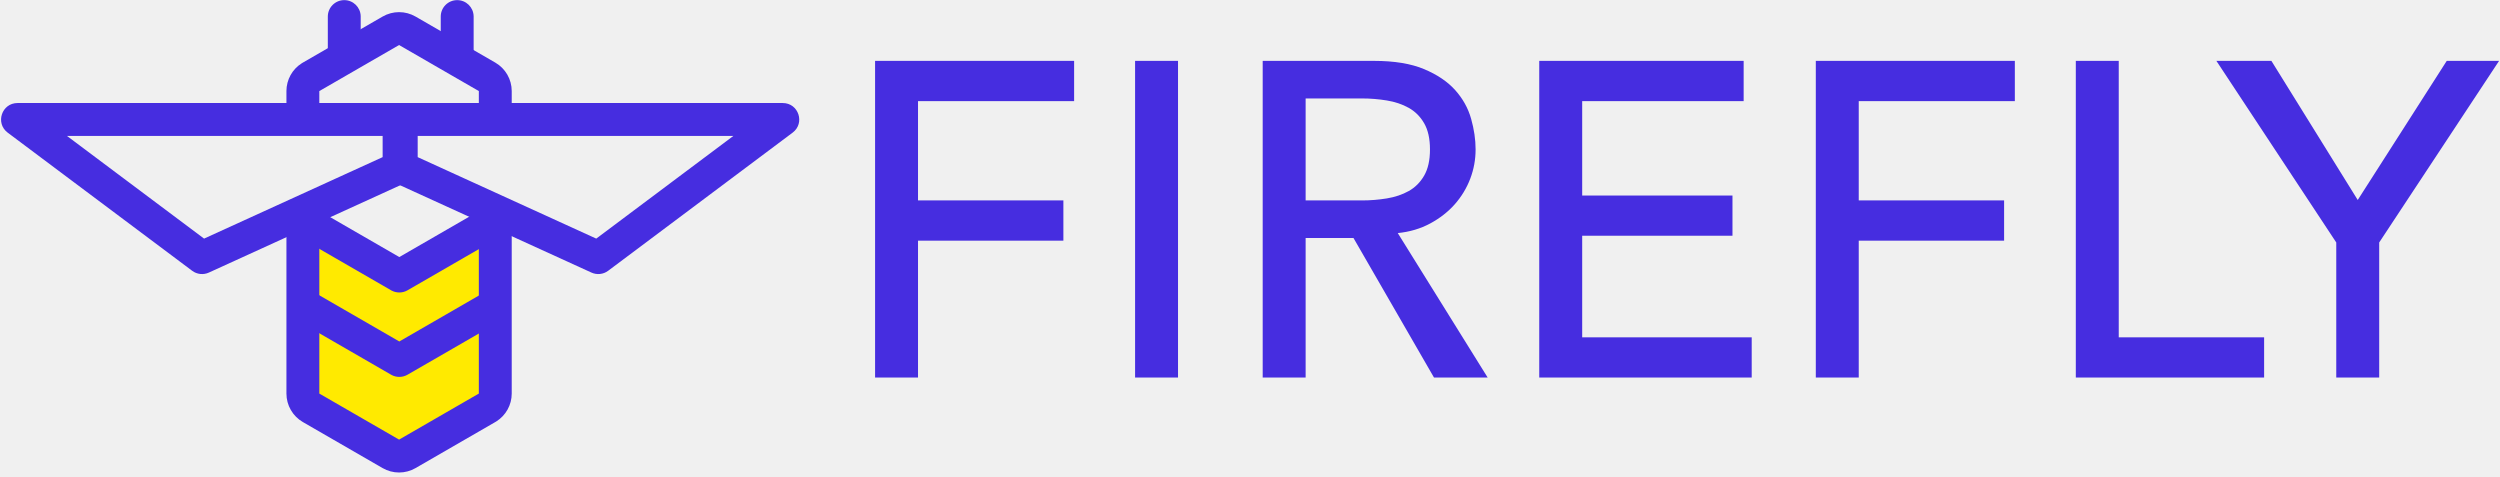
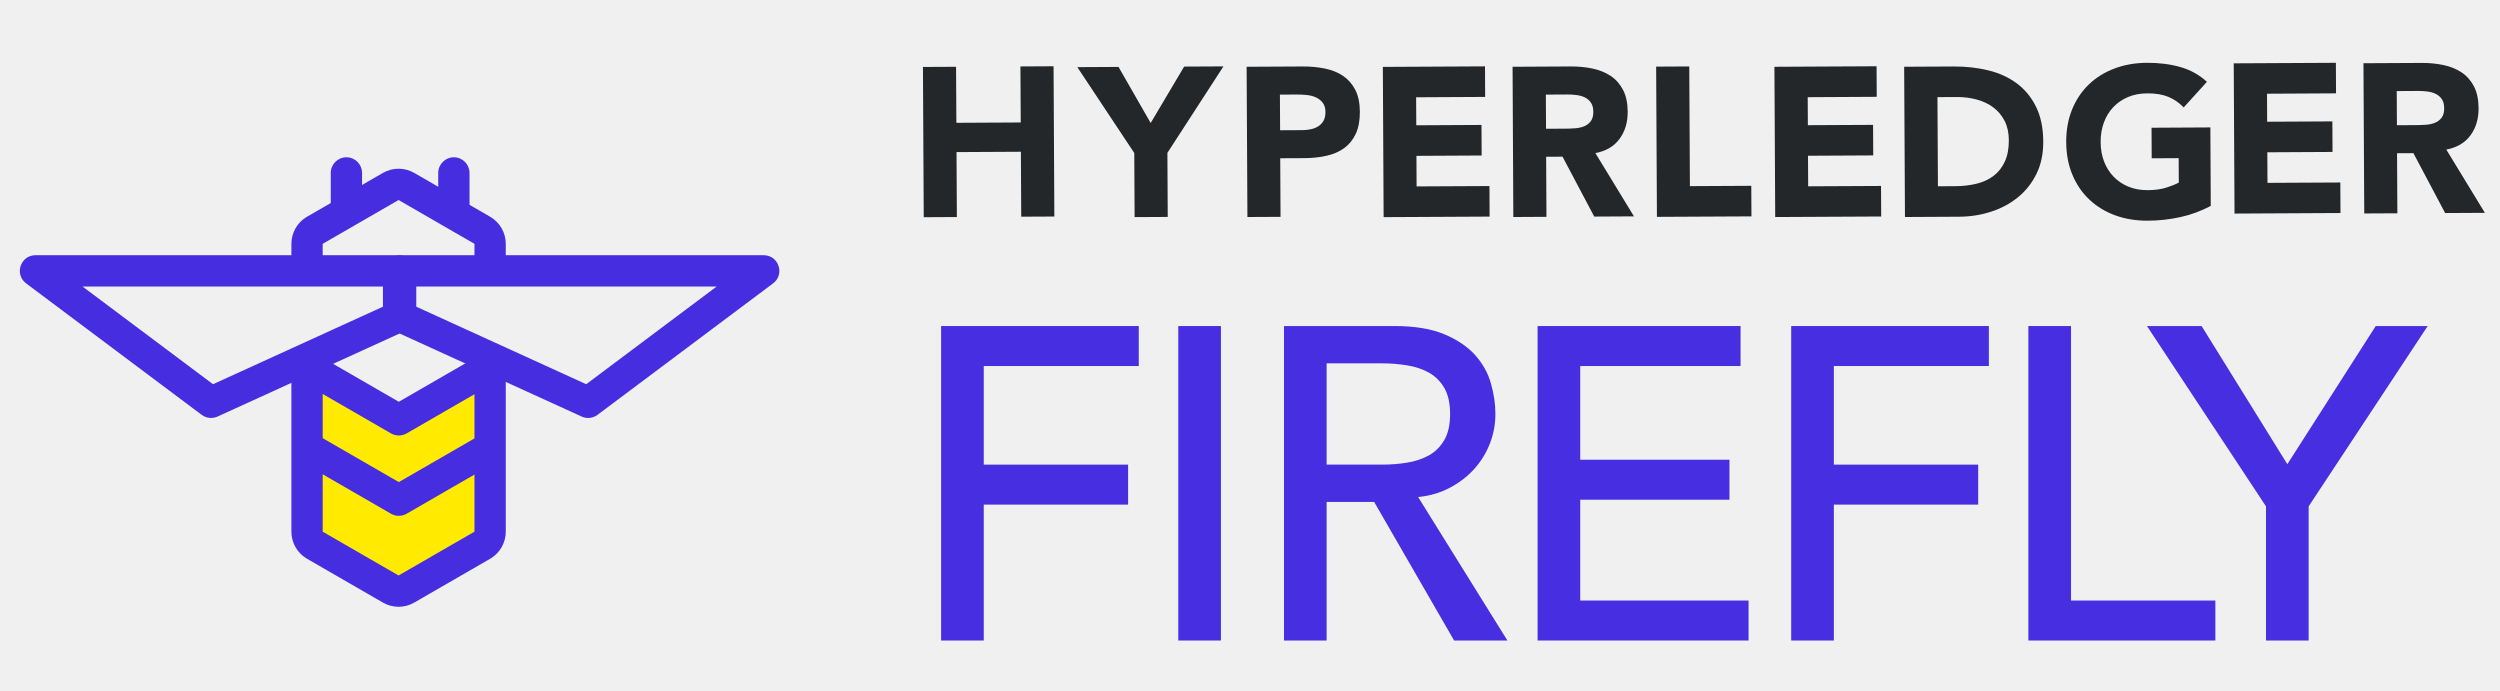
- <svg xmlns="http://www.w3.org/2000/svg" width="530px" height="101px" viewBox="0 0 530 101" version="1.1">
-   <g id="Logos" stroke="none" stroke-width="1" fill="none" fill-rule="evenodd">
-     <g id="Hyperledger-Firefly-Guide-Copy" transform="translate(-89, -432)">
-       <g id="Group-2" transform="translate(89, 431)">
-         <g id="Group-2-Copy-2" transform="translate(0, 0.665356)">
-           <polygon id="Path-3" fill="#FFEA00" points="64.152 68.895 64.152 85.166 84.655 97.252 105.108 85.166 105.108 47.303 84.655 59.112 64.152 47.303" />
-           <path d="M101.513,43.113 L108.486,45.955 L108.486,83.771 C108.486,86.173 107.25,88.399 105.227,89.672 L104.999,89.81 L88.091,99.572 C85.934,100.817 83.275,100.817 81.118,99.572 L81.118,99.572 L64.21,89.81 C62.052,88.564 60.723,86.262 60.723,83.771 L60.723,83.771 L60.723,45.988 L67.696,43.362 L67.696,83.771 L84.605,93.533 L101.513,83.771 L101.513,43.113 Z M81.118,3.842 C83.275,2.597 85.934,2.597 88.091,3.842 L88.091,3.842 L104.999,13.604 C107.157,14.85 108.486,17.152 108.486,19.643 L108.486,19.643 L108.486,27.131 L101.513,26.987 L101.513,19.643 L84.605,9.881 L67.696,19.643 L67.696,26.289 L60.723,26.146 L60.723,19.643 C60.723,17.241 61.959,15.015 63.982,13.742 L64.21,13.604 Z" id="Combined-Shape" fill="#462DE0" fill-rule="nonzero" />
-           <path d="M103.365,61.925 L106.851,67.963 L86.398,79.772 C85.358,80.373 84.085,80.394 83.028,79.837 L82.911,79.772 L62.458,67.963 L65.944,61.925 L84.654,72.727 L103.365,61.925 Z" id="Path-2" fill="#462DE0" fill-rule="nonzero" />
-           <path d="M103.365,44.028 L106.851,50.066 L86.398,61.875 C85.358,62.476 84.085,62.497 83.028,61.94 L82.911,61.875 L62.458,50.066 L65.944,44.028 L84.654,54.83 L103.365,44.028 Z" id="Path-2-Copy" fill="#462DE0" fill-rule="nonzero" />
-           <path d="M84.605,22.177 L3.719,22.177 C0.367,22.177 -1.054,26.445 1.629,28.454 L40.739,57.74 C41.76,58.505 43.116,58.651 44.276,58.122 L86.052,39.062 C87.294,38.496 88.091,37.256 88.091,35.89 L88.091,25.663 C88.091,23.738 86.53,22.177 84.605,22.177 Z M81.118,29.15 L81.118,33.648 L43.263,50.919 L14.192,29.15 L81.118,29.15 Z" id="Path-4" fill="#462DE0" fill-rule="nonzero" />
-           <path d="M165.955,22.177 L85.069,22.177 C81.718,22.177 80.297,26.445 82.98,28.454 L122.09,57.74 C123.11,58.505 124.467,58.651 125.626,58.122 L167.402,39.062 C168.644,38.496 169.441,37.256 169.441,35.89 L169.441,25.663 C169.441,23.738 167.881,22.177 165.955,22.177 Z M162.469,29.15 L162.469,33.648 L124.614,50.919 L95.542,29.15 L162.469,29.15 Z" id="Path-4-Copy" fill="#462DE0" fill-rule="nonzero" transform="translate(125.5088, 40.30658) scale(-1, 1) translate(-125.5088, -40.30658) " />
-           <path d="M72.983,0.36 C74.871,0.36 76.408,1.86 76.468,3.734 L76.469,3.846 L76.469,11.369 C76.469,13.295 74.909,14.855 72.983,14.855 C71.095,14.855 69.558,13.355 69.498,11.482 L69.497,11.369 L69.497,3.846 C69.497,1.921 71.058,0.36 72.983,0.36 Z" id="Line-Copy-3" fill="#462DE0" fill-rule="nonzero" />
-           <path d="M96.923,0.36 C98.811,0.36 100.348,1.86 100.408,3.734 L100.41,3.846 L100.41,11.369 C100.41,13.295 98.849,14.855 96.923,14.855 C95.036,14.855 93.498,13.355 93.439,11.482 L93.437,11.369 L93.437,3.846 C93.437,1.921 94.998,0.36 96.923,0.36 Z" id="Line-Copy-4" fill="#462DE0" fill-rule="nonzero" />
-         </g>
-         <g id="hl_equalheight_besu-copy" transform="translate(185.2375, 13.6875)" fill="#462DE0" fill-rule="nonzero">
-           <path d="M9.382,67.354 L9.382,38.338 L40.2,38.338 L40.2,29.804 L9.382,29.804 L9.382,8.753 L42.475,8.753 L42.475,0.219 L0.279,0.219 L0.279,67.354 L9.382,67.354 Z M64.503,67.354 L64.503,0.219 L55.4,0.219 L55.4,67.354 L64.503,67.354 Z M91.556,67.354 L91.556,37.769 L101.702,37.769 L118.771,67.354 L130.15,67.354 L111.09,36.726 C113.619,36.473 115.91,35.794 117.965,34.687 C120.019,33.581 121.758,32.222 123.18,30.61 C124.602,28.998 125.693,27.196 126.451,25.205 C127.21,23.214 127.589,21.143 127.589,18.994 C127.589,16.908 127.273,14.743 126.641,12.499 C126.009,10.254 124.887,8.232 123.275,6.43 C121.663,4.628 119.466,3.143 116.685,1.973 C113.903,0.804 110.363,0.219 106.064,0.219 L106.064,0.219 L82.453,0.219 L82.453,67.354 L91.556,67.354 Z M103.504,29.804 L91.556,29.804 L91.556,8.184 L103.504,8.184 C105.274,8.184 107.028,8.326 108.767,8.611 C110.505,8.895 112.054,9.417 113.413,10.175 C114.772,10.934 115.863,12.025 116.685,13.447 C117.506,14.869 117.917,16.718 117.917,18.994 C117.917,21.27 117.506,23.119 116.685,24.541 C115.863,25.964 114.772,27.054 113.413,27.813 C112.054,28.571 110.505,29.093 108.767,29.377 C107.028,29.662 105.274,29.804 103.504,29.804 L103.504,29.804 Z M186.124,67.354 L186.124,58.82 L150.186,58.82 L150.186,37.295 L182.047,37.295 L182.047,28.761 L150.186,28.761 L150.186,8.753 L184.417,8.753 L184.417,0.219 L141.083,0.219 L141.083,67.354 L186.124,67.354 Z M208.816,67.354 L208.816,38.338 L239.633,38.338 L239.633,29.804 L208.816,29.804 L208.816,8.753 L241.909,8.753 L241.909,0.219 L199.713,0.219 L199.713,67.354 L208.816,67.354 Z M294.755,67.354 L294.755,58.82 L263.937,58.82 L263.937,0.219 L254.834,0.219 L254.834,67.354 L294.755,67.354 Z M319.153,67.354 L319.153,38.718 L344.566,0.219 L333.471,0.219 L314.601,29.709 L296.3,0.219 L284.637,0.219 L310.05,38.718 L310.05,67.354 L319.153,67.354 Z" id="FIREFLY" />
-         </g>
-       </g>
-     </g>
+ <svg xmlns="http://www.w3.org/2000/svg" version="1.1" id="Layer_1" x="0px" y="0px" viewBox="0 0 336.93 93.071" style="enable-background:new 0 0 336.93 93.071;" xml:space="preserve">
+   <style type="text/css">
+ 	.st0{fill:#24272A;}
+ 	.st1{fill:#472EE0;}
+ 	.st2{fill-rule:evenodd;clip-rule:evenodd;fill:#FFEA00;}
+ 	.st3{fill:#462DE0;}
+ 	.st4{fill:#231F20;}
+ 	.st5{fill:#FFFFFF;}
+ </style>
+   <polygon class="st0" points="124.387,9.024 128.851,9 128.893,16.55 137.567,16.505   137.526,8.954 141.991,8.931 142.097,29.182 137.633,29.203 137.587,20.452   128.913,20.498 128.959,29.25 124.493,29.274 " />
+   <polygon class="st0" points="152.869,20.621 145.192,9.049 150.745,9.019 155.079,16.577   159.59,8.973 164.886,8.947 157.334,20.599 157.378,29.236 152.914,29.26 " />
+   <path class="st0" d="M168.01,8.997l7.529-0.039c1.049-0.006,2.043,0.083,2.977,0.271  c0.935,0.185,1.754,0.51,2.455,0.972c0.697,0.466,1.254,1.091,1.668,1.879  c0.416,0.789,0.625,1.785,0.633,2.986c0.005,1.184-0.181,2.175-0.557,2.98  c-0.378,0.801-0.9,1.442-1.564,1.924c-0.668,0.48-1.456,0.821-2.371,1.025  c-0.917,0.206-1.907,0.312-2.976,0.318l-3.264,0.016l0.041,7.895l-4.464,0.022  L168.01,8.997z M172.523,17.554l2.976-0.015c0.403-0.001,0.786-0.042,1.16-0.12  c0.371-0.076,0.703-0.209,1-0.392c0.295-0.184,0.531-0.432,0.71-0.748  c0.18-0.315,0.267-0.71,0.265-1.187c-0.004-0.513-0.124-0.929-0.363-1.242  c-0.242-0.314-0.548-0.555-0.921-0.726c-0.37-0.167-0.788-0.276-1.246-0.321  c-0.458-0.044-0.898-0.067-1.318-0.063l-2.29,0.011L172.523,17.554z" />
+   <polygon class="st0" points="186.368,9.015 200.136,8.943 200.158,13.062 190.854,13.111   190.875,16.885 199.663,16.839 199.684,20.958 190.896,21.005 190.917,25.124   200.736,25.074 200.757,29.191 186.474,29.265 " />
+   <path class="st0" d="M203.852,8.998l7.843-0.043c1.029-0.005,2.01,0.089,2.933,0.285  c0.927,0.195,1.738,0.525,2.44,0.987c0.697,0.464,1.254,1.091,1.667,1.879  c0.416,0.79,0.626,1.776,0.633,2.956c0.007,1.431-0.36,2.648-1.099,3.655  c-0.736,1.006-1.821,1.643-3.254,1.918l5.199,8.526l-5.353,0.028l-4.277-8.073  l-2.207,0.012l0.043,8.095l-4.466,0.024L203.852,8.998z M208.361,17.353  l2.634-0.013c0.399-0.002,0.826-0.019,1.274-0.05  c0.448-0.032,0.853-0.117,1.215-0.264c0.362-0.144,0.661-0.371,0.899-0.677  c0.235-0.306,0.352-0.734,0.351-1.287c-0.004-0.516-0.112-0.926-0.323-1.229  c-0.21-0.304-0.479-0.536-0.804-0.697c-0.325-0.162-0.7-0.268-1.119-0.323  c-0.42-0.055-0.829-0.081-1.23-0.078l-2.92,0.015L208.361,17.353z" />
+   <polygon class="st0" points="223.202,8.977 227.665,8.954 227.751,25.086 236.024,25.042   236.047,29.161 223.307,29.226 " />
+   <polygon class="st0" points="239.142,9.001 252.91,8.929 252.931,13.048 243.629,13.098   243.65,16.872 252.437,16.828 252.459,20.945 243.669,20.991 243.692,25.11   253.511,25.061 253.532,29.178 239.248,29.251 " />
+   <path class="st0" d="M256.627,8.996l6.698-0.035c1.621-0.009,3.165,0.164,4.626,0.517  c1.46,0.354,2.739,0.937,3.831,1.74c1.092,0.805,1.961,1.851,2.608,3.147  c0.645,1.295,0.974,2.865,0.982,4.715c0.009,1.64-0.293,3.088-0.907,4.338  c-0.613,1.253-1.443,2.307-2.487,3.158c-1.046,0.855-2.254,1.505-3.625,1.95  c-1.374,0.448-2.813,0.674-4.319,0.681l-7.299,0.039L256.627,8.996z   M261.178,25.105l2.319-0.013c1.029-0.005,1.989-0.115,2.874-0.328  c0.887-0.217,1.654-0.568,2.299-1.058c0.646-0.488,1.154-1.13,1.522-1.924  c0.368-0.792,0.549-1.761,0.544-2.905c-0.005-0.991-0.197-1.854-0.573-2.587  c-0.375-0.733-0.88-1.334-1.512-1.809c-0.631-0.474-1.376-0.828-2.223-1.059  c-0.85-0.236-1.744-0.349-2.68-0.345l-2.633,0.015L261.178,25.105z" />
+   <path class="st0" d="M297.949,27.753c-1.313,0.694-2.685,1.198-4.114,1.51  c-1.43,0.314-2.888,0.473-4.377,0.481c-1.585,0.007-3.046-0.232-4.384-0.72  c-1.338-0.49-2.495-1.193-3.473-2.113c-0.98-0.919-1.744-2.035-2.296-3.347  c-0.551-1.315-0.829-2.781-0.838-4.403c-0.009-1.621,0.256-3.089,0.792-4.408  c0.539-1.317,1.29-2.442,2.26-3.373c0.967-0.93,2.117-1.646,3.454-2.147  c1.329-0.505,2.788-0.761,4.373-0.768c1.622-0.009,3.117,0.178,4.483,0.562  c1.365,0.385,2.568,1.05,3.603,1.999l-3.129,3.449  c-0.614-0.627-1.305-1.101-2.069-1.421c-0.764-0.32-1.719-0.477-2.864-0.47  c-0.954,0.004-1.816,0.171-2.588,0.5c-0.771,0.33-1.431,0.783-1.984,1.367  c-0.549,0.586-0.969,1.28-1.262,2.084c-0.291,0.801-0.434,1.67-0.429,2.603  c0.006,0.956,0.157,1.826,0.457,2.615c0.301,0.79,0.728,1.475,1.284,2.052  c0.557,0.58,1.224,1.029,1.997,1.35c0.774,0.32,1.64,0.475,2.594,0.472  c0.974-0.005,1.813-0.119,2.518-0.341c0.703-0.223,1.265-0.449,1.684-0.681  l-0.018-3.29l-3.635,0.019l-0.02-4.119l7.928-0.043L297.949,27.753z" />
+   <polygon class="st0" points="301.044,8.536 314.812,8.464 314.832,12.58 305.53,12.631   305.55,16.405 314.339,16.36 314.36,20.477 305.572,20.524 305.594,24.645   315.411,24.593 315.433,28.709 301.151,28.785 " />
+   <path class="st0" d="M318.528,8.521l7.843-0.041c1.029-0.005,2.007,0.087,2.935,0.285  c0.926,0.195,1.738,0.525,2.438,0.987c0.7,0.462,1.254,1.089,1.67,1.879  c0.413,0.789,0.624,1.776,0.631,2.956c0.007,1.431-0.36,2.648-1.097,3.655  c-0.738,1.004-1.823,1.642-3.254,1.918l5.197,8.524l-5.353,0.028l-4.279-8.072  l-2.204,0.012l0.043,8.095l-4.464,0.022L318.528,8.521z M323.037,16.877l2.634-0.015  c0.399,0,0.824-0.019,1.273-0.048c0.447-0.032,0.852-0.117,1.214-0.265  c0.361-0.143,0.66-0.369,0.897-0.676c0.237-0.306,0.354-0.734,0.353-1.287  c-0.004-0.516-0.112-0.926-0.321-1.229c-0.212-0.304-0.48-0.536-0.807-0.697  c-0.324-0.162-0.7-0.269-1.117-0.323c-0.421-0.057-0.829-0.081-1.232-0.08  l-2.918,0.017L323.037,16.877z" />
+   <g>
+     <path class="st1" d="M126.835,43.942h26.638v5.388h-20.891v13.289h19.455v5.388h-19.455   v18.317h-5.747V43.942z" />
+     <path class="st1" d="M158.799,43.942h5.747v42.381h-5.747V43.942z" />
+     <path class="st1" d="M173.046,43.942h14.905c2.713,0,4.947,0.37,6.704,1.107   c1.756,0.739,3.143,1.676,4.16,2.813s1.726,2.415,2.125,3.831   c0.398,1.417,0.599,2.784,0.599,4.101c0,1.357-0.239,2.664-0.718,3.92   c-0.479,1.257-1.168,2.395-2.065,3.412c-0.898,1.018-1.996,1.876-3.292,2.574   c-1.298,0.699-2.745,1.128-4.34,1.287l12.031,19.335h-7.183L185.197,67.646h-6.405   v18.676h-5.746V43.942z M178.792,62.618h7.543c1.116,0,2.224-0.09,3.322-0.269   c1.097-0.18,2.074-0.509,2.933-0.988c0.858-0.479,1.546-1.167,2.065-2.065   c0.519-0.898,0.778-2.065,0.778-3.501c0-1.437-0.26-2.604-0.778-3.502   c-0.52-0.898-1.207-1.586-2.065-2.065c-0.858-0.479-1.836-0.808-2.933-0.987   c-1.099-0.18-2.206-0.27-3.322-0.27h-7.543V62.618z" />
+     <path class="st1" d="M207.225,43.942h27.355v5.388h-21.609v12.63h20.113v5.387h-20.113   v13.588h22.688v5.387h-28.434V43.942z" />
+     <path class="st1" d="M241.405,43.942h26.638v5.388h-20.892v13.289h19.455v5.388h-19.455   v18.317h-5.746V43.942z" />
+     <path class="st1" d="M273.37,43.942h5.746v36.994h19.455v5.387h-25.201V43.942z" />
+     <path class="st1" d="M305.394,68.245l-16.042-24.303h7.363l11.553,18.617l11.912-18.617   h7.003l-16.042,24.303v18.078h-5.747V68.245z" />
+   </g>
+   <g id="Group-2-Copy-2" transform="translate(0, 0.665356)">
+     <polygon id="Path-3" class="st2" points="41.344,61.991 41.344,71.833 53.747,79.145 66.12,71.833    66.12,48.929 53.747,56.073 41.344,48.929  " />
+     <path id="Combined-Shape" class="st3" d="M63.945,46.394l4.218,1.719l0,22.876   c0,1.453-0.748,2.8-1.971,3.57l-0.138,0.083l-10.228,5.905   c-1.305,0.754-2.913,0.754-4.218,0l0,0l-10.228-5.905   c-1.305-0.754-2.109-2.146-2.109-3.653l0,0l-0-22.856l4.218-1.589   l0,24.445l10.228,5.905l10.228-5.905L63.945,46.394z M51.608,22.638   c1.305-0.753,2.913-0.753,4.218,0l0,0l10.228,5.905   c1.305,0.753,2.109,2.146,2.109,3.653l0,0l-0,4.53l-4.218-0.087l0-4.443   l-10.228-5.905l-10.228,5.905l-0,4.02l-4.218-0.087l0-3.934   c0-1.453,0.748-2.8,1.971-3.57l0.138-0.083L51.608,22.638z" />
+     <path id="Path-2" class="st3" d="M65.066,57.774l2.109,3.653L54.802,68.571   c-0.629,0.363-1.399,0.376-2.039,0.039l-0.07-0.039l-12.373-7.144l2.109-3.653   l11.318,6.535L65.066,57.774z" />
+     <path id="Path-2-Copy" class="st3" d="M65.066,46.948l2.109,3.653L54.802,57.744   c-0.629,0.363-1.399,0.376-2.039,0.039l-0.07-0.039l-12.373-7.144l2.109-3.653   l11.318,6.535L65.066,46.948z" />
+     <path id="Path-4" class="st3" d="M53.717,33.73H4.786c-2.028,0-2.887,2.582-1.264,3.797   l23.659,17.716c0.617,0.462,1.438,0.551,2.14,0.231l25.271-11.53   c0.751-0.343,1.234-1.093,1.234-1.919v-6.187   C55.826,34.674,54.882,33.73,53.717,33.73z M51.608,37.948v2.721L28.708,51.116   l-17.586-13.169H51.608z" />
+     <path id="Path-4-Copy" class="st3" d="M53.994,33.73h48.93c2.028,0,2.887,2.582,1.264,3.797   L80.53,55.243c-0.617,0.462-1.438,0.551-2.14,0.231L53.118,43.944   c-0.751-0.343-1.234-1.093-1.234-1.919v-6.187   C51.885,34.674,52.829,33.73,53.994,33.73z M56.103,37.948v2.721l22.9,10.447   l17.586-13.169H56.103z" />
+     <path id="Line-Copy-3" class="st3" d="M46.687,20.532c1.142,0,2.072,0.908,2.108,2.041   l0.001,0.068v4.551c0,1.165-0.944,2.109-2.109,2.109   c-1.142,0-2.072-0.908-2.108-2.041l-0.001-0.068v-4.551   C44.578,21.476,45.522,20.532,46.687,20.532z" />
+     <path id="Line-Copy-4" class="st3" d="M61.169,20.532c1.142,0,2.072,0.908,2.108,2.041   l0.001,0.068v4.551c0,1.165-0.944,2.109-2.109,2.109   c-1.142,0-2.072-0.908-2.108-2.041l-0.001-0.068v-4.551   C59.06,21.476,60.004,20.532,61.169,20.532z" />
  </g>
</svg>
